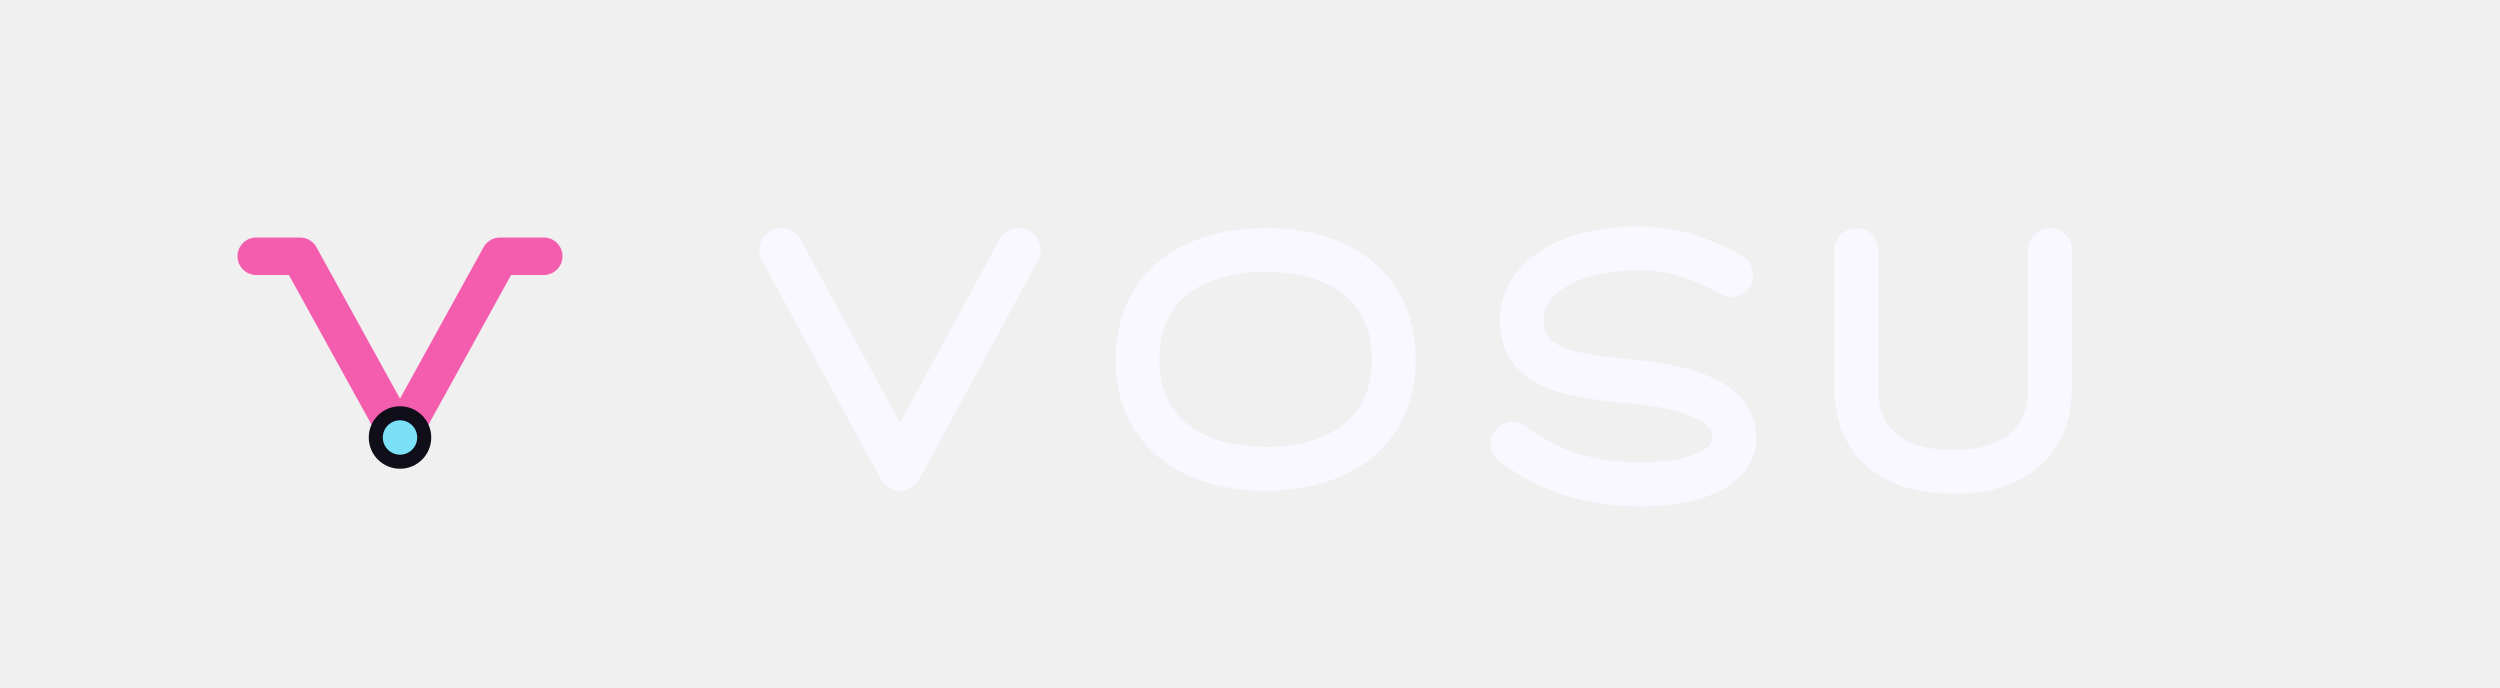
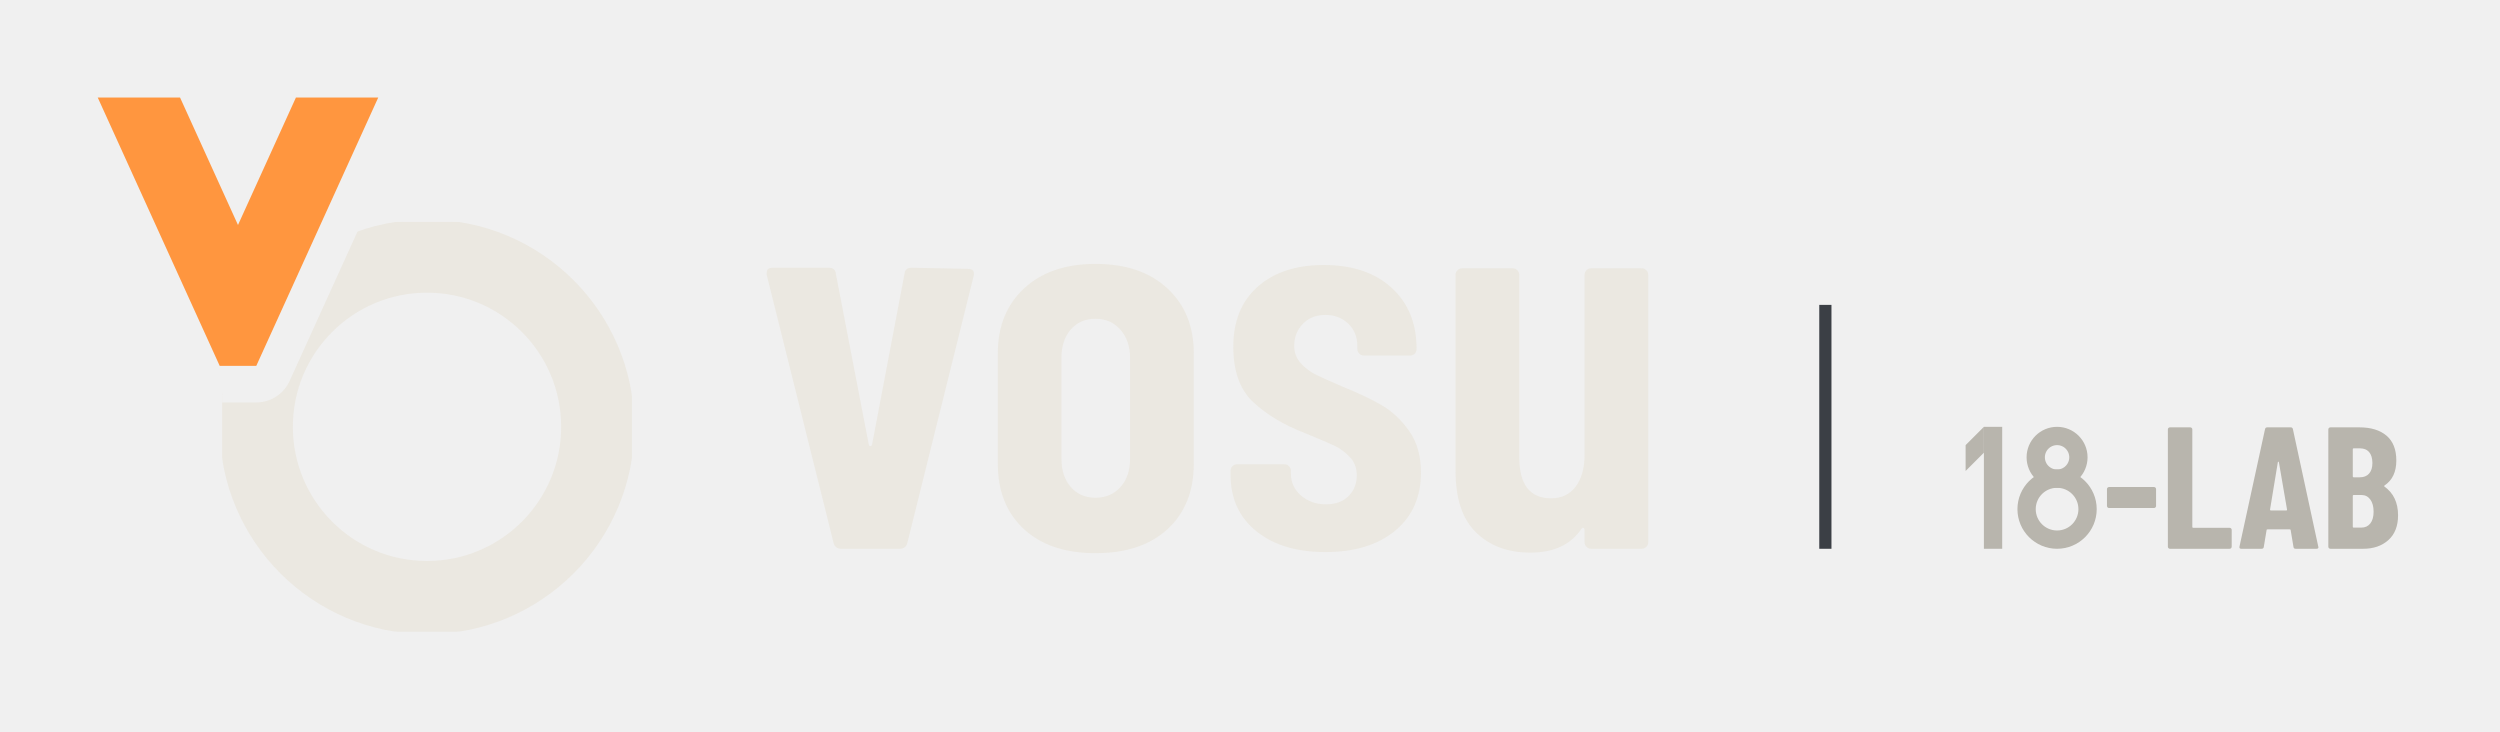
- <svg xmlns="http://www.w3.org/2000/svg" width="800" height="220" viewBox="0 0 800 220" role="img" aria-labelledby="vosu-logo-on-dark-title vosu-logo-on-dark-desc" shape-rendering="geometricPrecision">
-   <g aria-label="Vosu symbol">
-     <path d="M18 36 H32 L64 94 L96 36 H110" transform="translate(64 46)" fill="none" stroke="#F45CAD" stroke-width="12" stroke-linecap="round" stroke-linejoin="round" />
-     <circle cx="128" cy="140" r="10" fill="#100E18" />
-     <circle cx="128" cy="140" r="5.5" fill="#7AE1F8" />
+ <svg xmlns="http://www.w3.org/2000/svg" width="820" height="240" viewBox="0 0 409.94 120" role="img" aria-labelledby="vosu-logo-on-dark-title vosu-logo-on-dark-desc">
+   <g aria-hidden="true">
+     <mask id="vosu-gap">
+       <rect x="-1" y="-1" width="200" height="200" fill="#fff" />
+       <polygon points="16,16 29.5,16 39,36.9 48.5,16 62,16 42,60 36,60" fill="#000" stroke="#000" stroke-width="12" stroke-linejoin="round" />
+     </mask>
+     <circle cx="70" cy="70" r="28" fill="none" stroke="#ebe8e1" stroke-width="12" mask="url(#vosu-gap)" />
+     <polygon points="16,16 29.5,16 39,36.9 48.5,16 62,16 42,60 36,60" fill="#ff963f" />
  </g>
-   <g aria-label="vosu" fill="none" stroke="#F9F7FF" stroke-width="14" stroke-linecap="round" stroke-linejoin="round">
-     <path d="M250 80 L288 150 L326 80" />
-     <path d="M405 80 C381 80 364 92 364 115 C364 138 381 150 405 150 C429 150 446 138 446 115 C446 92 429 80 405 80 Z" />
-     <path d="M554 88 C542 81 529 78 516 80 C497 82 486 92 487 104 C488 116 498 120 521 122 C544 124 555 130 555 140 C555 150 542 155 525 155 C509 155 496 151 484 142" />
-     <path d="M594 80 V124 C594 142 606 151 625 151 C644 151 656 142 656 124 V80" />
+   <path fill="#ebe8e1" d="M136.69 89.1 125.71 45.08V44.72Q125.71 43.91 126.7 43.91H135.88Q136.96 43.91 137.05 44.9L142.45 72.9Q142.54 73.17 142.72 73.17Q142.9 73.17 142.99 72.9L148.31 44.9Q148.4 43.91 149.48 43.91L158.66 44.09Q159.92 44.09 159.65 45.26L148.76 89.1Q148.49 90 147.5 90H137.95Q136.96 90 136.69 89.1ZM163.61 76.05V57.95Q163.61 51.29 167.93 47.29Q172.25 43.28 179.63 43.28Q187.1 43.28 191.42 47.29Q195.75 51.29 195.75 57.95V76.05Q195.75 82.8 191.47 86.76Q187.19 90.72 179.63 90.72Q172.16 90.72 167.88 86.76Q163.61 82.8 163.61 76.05ZM185.3 75.24V58.67Q185.3 55.88 183.73 54.08Q182.15 52.28 179.63 52.28Q177.11 52.28 175.58 54.04Q174.05 55.79 174.05 58.67V75.24Q174.05 78.12 175.58 79.87Q177.11 81.63 179.63 81.63Q182.15 81.63 183.73 79.87Q185.3 78.12 185.3 75.24ZM201.78 77.85V77.22Q201.78 76.77 202.09 76.45Q202.41 76.14 202.86 76.14H210.6Q211.05 76.14 211.36 76.45Q211.68 76.77 211.68 77.22V77.67Q211.68 79.83 213.34 81.27Q215.01 82.71 217.44 82.71Q219.78 82.71 221.13 81.36Q222.48 80.01 222.48 77.94Q222.48 76.14 221.31 74.92Q220.14 73.71 218.79 73.08Q217.44 72.45 213.93 71.01Q208.8 69.03 205.51 65.96Q202.23 62.9 202.23 56.87Q202.23 50.57 206.23 47.02Q210.24 43.46 217.08 43.46Q224.1 43.46 228.2 47.2Q232.29 50.93 232.29 57.23Q232.29 57.68 231.98 58Q231.66 58.31 231.21 58.31H223.65Q223.2 58.31 222.89 58Q222.57 57.68 222.57 57.23V56.69Q222.57 54.53 221.09 53.09Q219.6 51.65 217.35 51.65Q215.01 51.65 213.61 53.14Q212.22 54.62 212.22 56.69Q212.22 58.4 213.3 59.57Q214.38 60.74 215.73 61.42Q217.08 62.09 220.23 63.44Q224.01 64.97 226.58 66.46Q229.14 67.95 231.08 70.69Q233.01 73.44 233.01 77.49Q233.01 83.52 228.78 87.03Q224.55 90.54 217.35 90.54Q210.24 90.54 206.01 87.12Q201.78 83.7 201.78 77.85ZM260.92 44H269.2Q269.65 44 269.97 44.32Q270.28 44.63 270.28 45.08V88.92Q270.28 89.37 269.97 89.68Q269.65 90 269.2 90H260.92Q260.47 90 260.15 89.68Q259.84 89.37 259.84 88.92V86.94Q259.84 86.67 259.66 86.58Q259.48 86.49 259.3 86.76Q256.69 90.63 250.93 90.63Q245.44 90.63 242.06 87.34Q238.68 84.06 238.68 77.22V45.08Q238.68 44.63 239 44.32Q239.32 44 239.77 44H248.05Q248.5 44 248.81 44.32Q249.13 44.63 249.13 45.08V74.97Q249.13 81.72 254.35 81.72Q256.96 81.72 258.4 79.78Q259.84 77.85 259.84 74.52V45.08Q259.84 44.63 260.15 44.32Q260.47 44 260.92 44Z" />
+   <rect x="298.33" y="50" width="2" height="40" fill="#3b3f45" />
+   <g aria-hidden="true" transform="translate(318.33 64.75) scale(0.25)">
+     <g fill="#b8b5ad">
+       <rect x="28" y="21" width="12" height="80" />
+       <polygon points="28,21 16,33 16,49.97 28,37.97" />
+       <circle cx="76" cy="41" r="14" fill="none" stroke="#b8b5ad" stroke-width="12" />
+       <circle cx="76" cy="75" r="20" fill="none" stroke="#b8b5ad" stroke-width="12" />
+     </g>
+     <path fill="#b8b5ad" d="M108.73 72.89V61.85Q108.73 61.28 109.13 60.89Q109.53 60.49 110.1 60.49H139.57Q140.14 60.49 140.54 60.89Q140.94 61.28 140.94 61.85V72.89Q140.94 73.46 140.54 73.86Q140.14 74.26 139.57 74.26H110.1Q109.53 74.26 109.13 73.86Q108.73 73.46 108.73 72.89Z" />
+     <path fill="#b8b5ad" d="M148.68 99.63V22.71Q148.68 22.14 149.07 21.74Q149.47 21.34 150.04 21.34H163.36Q163.92 21.34 164.32 21.74Q164.72 22.14 164.72 22.71V86.66Q164.72 87.23 165.29 87.23H189.19Q189.76 87.23 190.16 87.63Q190.55 88.03 190.55 88.6V99.63Q190.55 100.2 190.16 100.6Q189.76 101 189.19 101H150.04Q149.47 101 149.07 100.6Q148.68 100.2 148.68 99.63ZM231.07 99.75 229.25 88.82Q229.25 88.25 228.56 88.25H214.11Q213.43 88.25 213.43 88.82L211.61 99.75Q211.49 101 210.13 101H196.81Q195.33 101 195.67 99.52L212.4 22.59Q212.63 21.34 213.88 21.34H229.25Q230.5 21.34 230.72 22.59L247.34 99.52L247.45 99.98Q247.45 101 246.2 101H232.55Q231.18 101 231.07 99.75ZM216.16 75.85H226.4Q226.97 75.85 226.86 75.28L221.51 44.21Q221.39 43.87 221.17 43.87Q220.94 43.87 220.82 44.21L215.7 75.28Q215.7 75.85 216.16 75.85ZM276.81 101H255.31Q254.74 101 254.34 100.6Q253.94 100.2 253.94 99.63V22.71Q253.94 22.14 254.34 21.74Q254.74 21.34 255.31 21.34H274.31Q285.69 21.34 292.12 26.8Q298.55 32.26 298.55 43.08Q298.55 54.34 290.81 59.46Q290.36 59.8 290.7 60.15Q299.69 66.52 299.69 79.04Q299.69 89.62 293.31 95.31Q286.94 101 276.81 101ZM269.99 35.68V53.55Q269.99 54.11 270.55 54.11H274.65Q278.52 54.11 280.68 51.67Q282.85 49.22 282.85 44.78Q282.85 40.12 280.74 37.61Q278.63 35.11 274.65 35.11H270.55Q269.99 35.11 269.99 35.68ZM283.64 76.65Q283.64 71.64 281.48 68.68Q279.32 65.72 275.68 65.72H270.55Q269.99 65.72 269.99 66.29V86.55Q269.99 87.12 270.55 87.12H275.56Q279.32 87.12 281.48 84.39Q283.64 81.65 283.64 76.65Z" />
  </g>
</svg>
